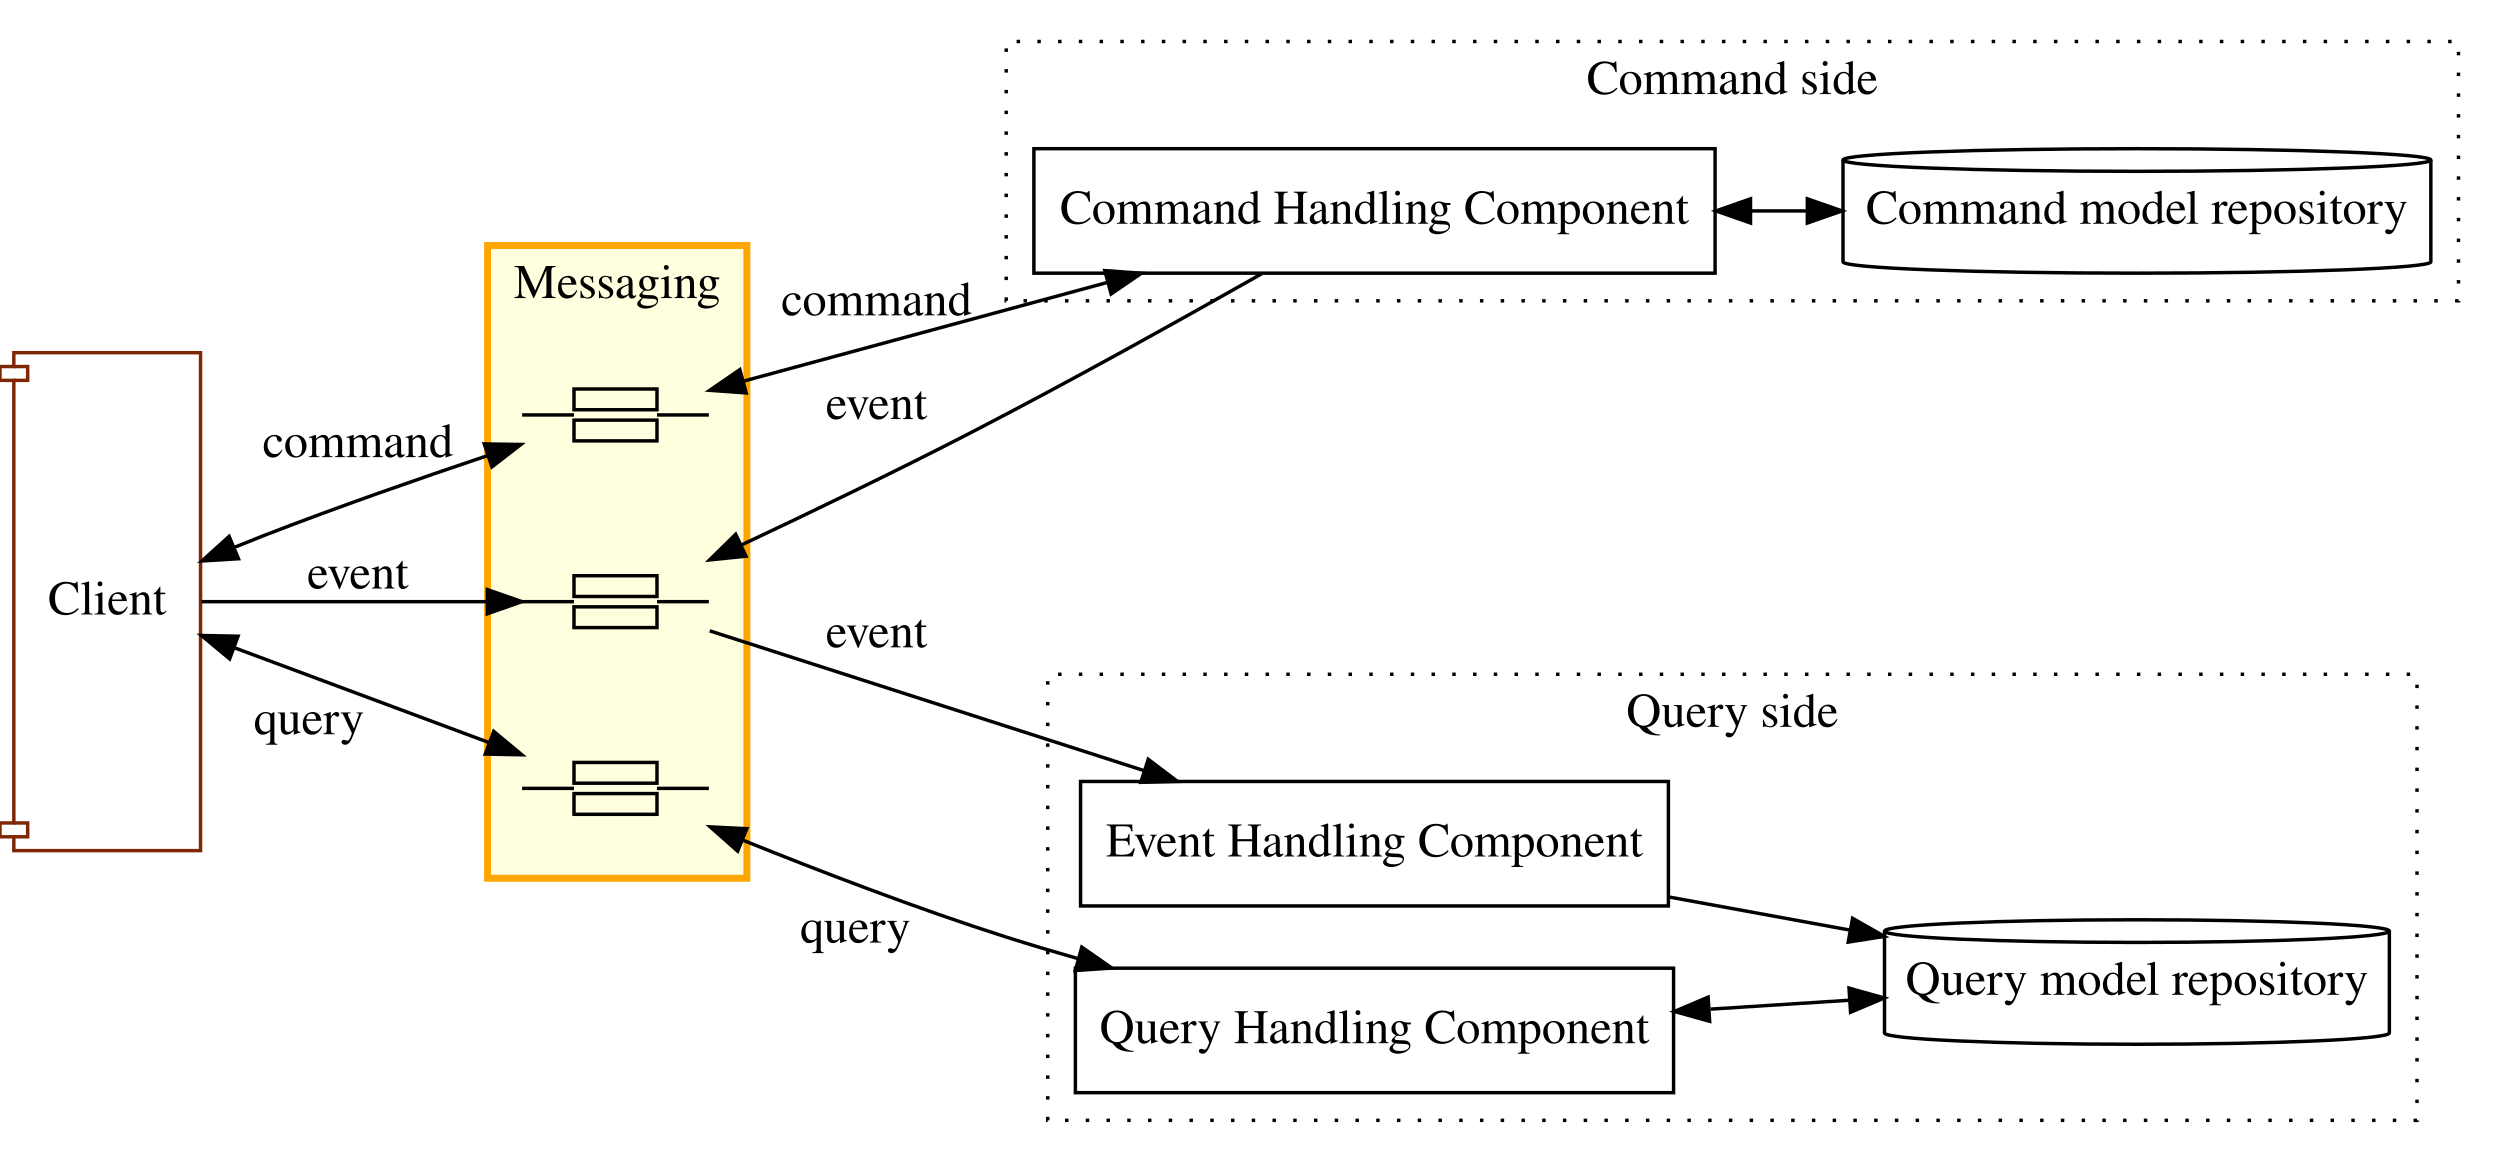
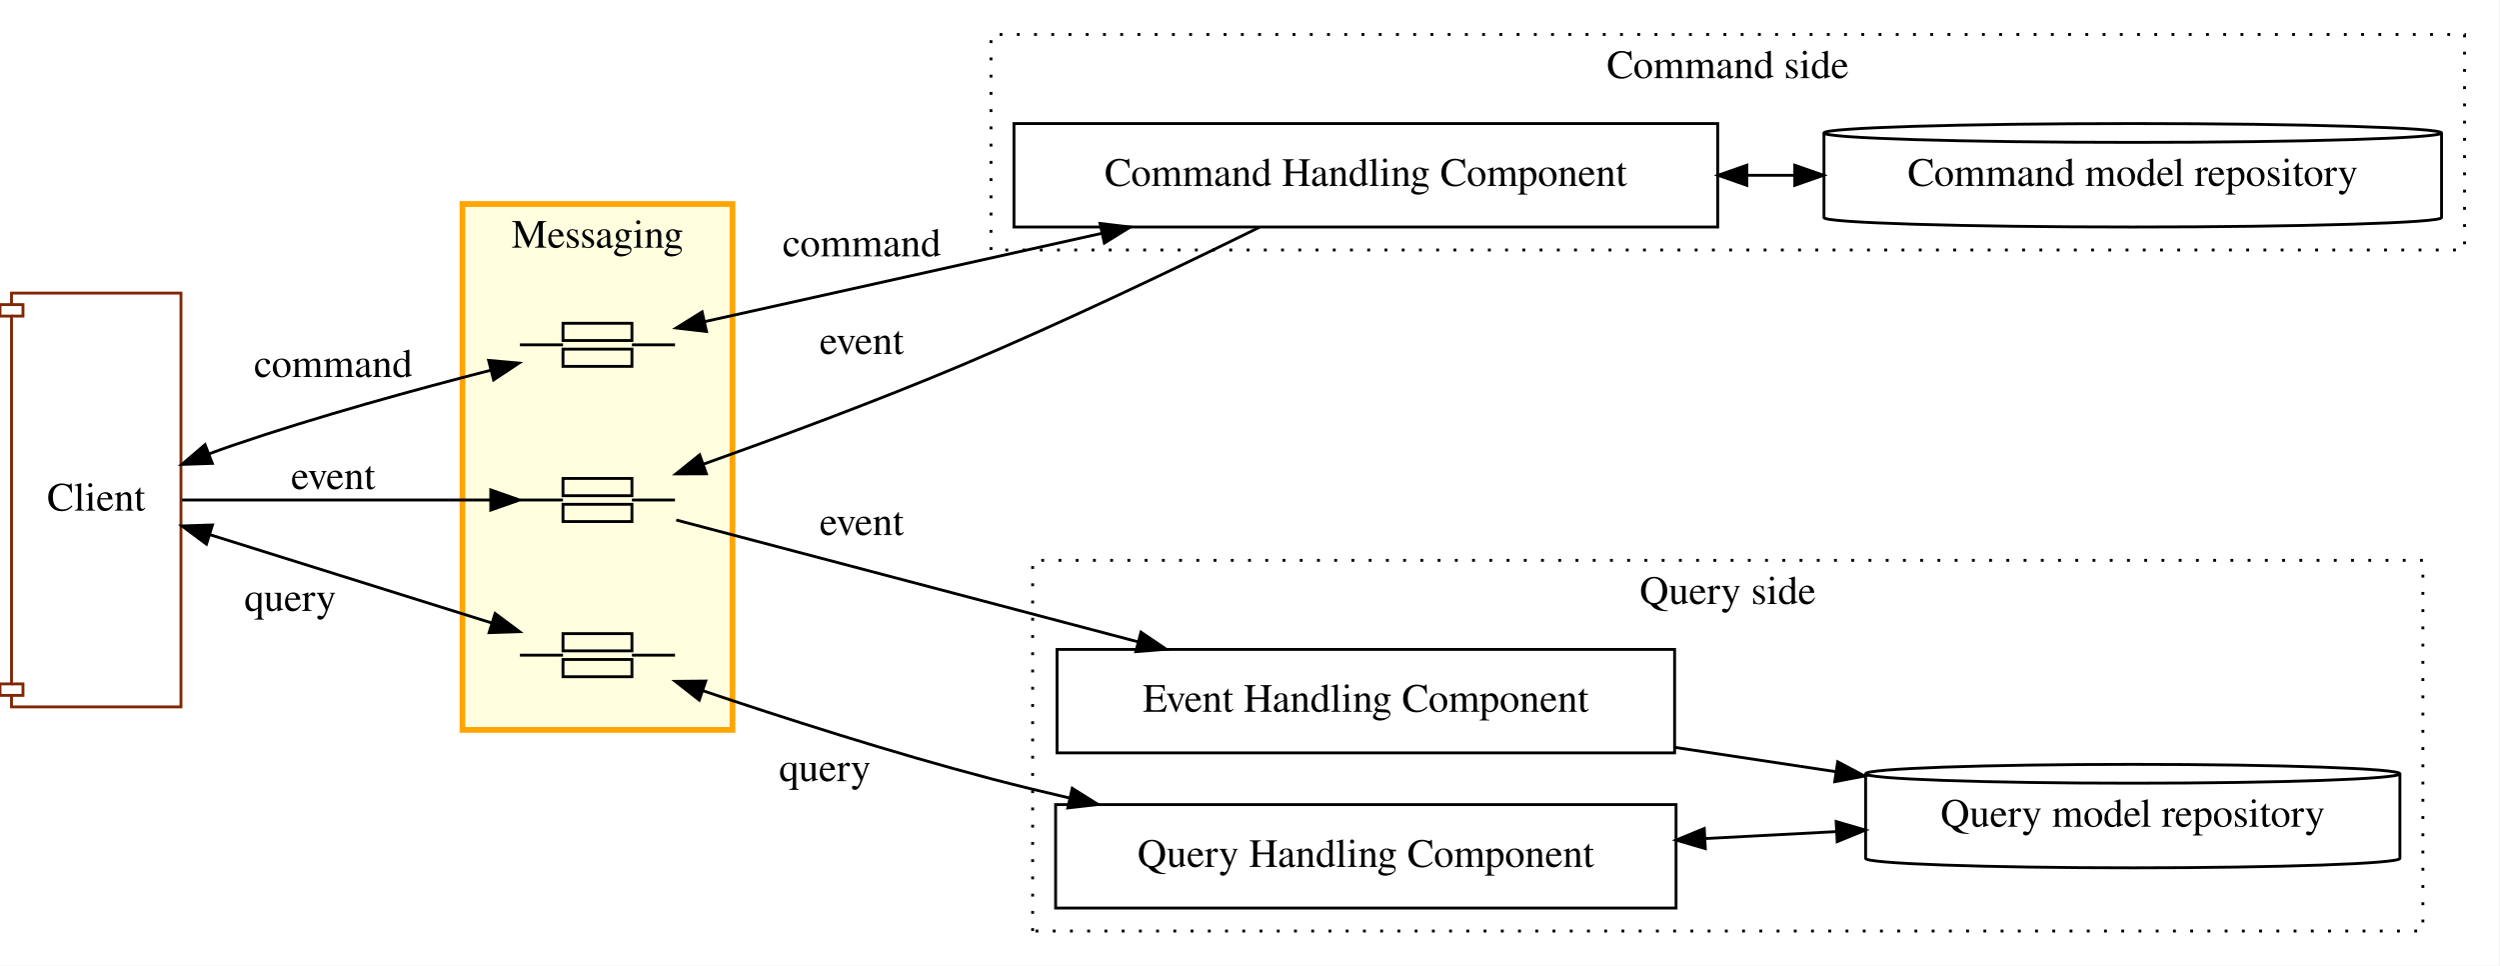
- <svg xmlns="http://www.w3.org/2000/svg" width="723pt" height="336pt" viewBox="0.00 0.00 723.00 336.00">
+ <svg xmlns="http://www.w3.org/2000/svg" width="870pt" height="336pt" viewBox="0.00 0.00 870.00 336.00">
  <g id="graph0" class="graph" transform="scale(1 1) rotate(0) translate(4 332)">
-     <polygon fill="white" stroke="transparent" points="-4,4 -4,-332 719,-332 719,4 -4,4" />
+     <polygon fill="white" stroke="transparent" points="-4,4 -4,-332 866,-332 866,4 -4,4" />
    <g id="clust1" class="cluster">
-       <polygon fill="none" stroke="black" stroke-dasharray="1,5" points="287,-245 287,-320 707,-320 707,-245 287,-245" />
-       <text text-anchor="middle" x="497" y="-304.8" font-family="Times,serif" font-size="14.00">Command side</text>
+       <polygon fill="none" stroke="black" stroke-dasharray="1,5" points="341,-245 341,-320 854,-320 854,-245 341,-245" />
+       <text text-anchor="middle" x="597.5" y="-304.8" font-family="Times,serif" font-size="14.00">Command side</text>
    </g>
    <g id="clust2" class="cluster">
-       <polygon fill="none" stroke="black" stroke-dasharray="1,5" points="299,-8 299,-137 695,-137 695,-8 299,-8" />
-       <text text-anchor="middle" x="497" y="-121.8" font-family="Times,serif" font-size="14.00">Query side</text>
+       <polygon fill="none" stroke="black" stroke-dasharray="1,5" points="355.5,-8 355.5,-137 839.5,-137 839.5,-8 355.5,-8" />
+       <text text-anchor="middle" x="597.5" y="-121.8" font-family="Times,serif" font-size="14.00">Query side</text>
    </g>
    <g id="clust3" class="cluster">
-       <polygon fill="lightyellow" stroke="orange" stroke-width="2" points="137,-78 137,-261 212,-261 212,-78 137,-78" />
-       <text text-anchor="middle" x="174.5" y="-245.8" font-family="Times,serif" font-size="14.00">Messaging</text>
+       <polygon fill="lightyellow" stroke="orange" stroke-width="2" points="157,-78 157,-261 251,-261 251,-78 157,-78" />
+       <text text-anchor="middle" x="204" y="-245.8" font-family="Times,serif" font-size="14.00">Messaging</text>
    </g>
    <g id="node1" class="node">
-       <polygon fill="white" stroke="black" points="492,-289 295,-289 295,-253 492,-253 492,-289" />
-       <text text-anchor="middle" x="393.5" y="-267.3" font-family="Times,serif" font-size="14.00">Command Handling Component</text>
+       <polygon fill="white" stroke="black" points="594,-289 349,-289 349,-253 594,-253 594,-289" />
+       <text text-anchor="middle" x="471.5" y="-267.3" font-family="Times,serif" font-size="14.00">Command Handling Component</text>
    </g>
    <g id="node2" class="node">
-       <path fill="white" stroke="black" d="M699,-285.73C699,-287.53 660.9,-289 614,-289 567.1,-289 529,-287.53 529,-285.73 529,-285.73 529,-256.27 529,-256.27 529,-254.47 567.1,-253 614,-253 660.9,-253 699,-254.47 699,-256.27 699,-256.27 699,-285.73 699,-285.73" />
-       <path fill="none" stroke="black" d="M699,-285.73C699,-283.92 660.9,-282.45 614,-282.45 567.1,-282.45 529,-283.92 529,-285.73" />
-       <text text-anchor="middle" x="614" y="-267.3" font-family="Times,serif" font-size="14.00">Command model repository</text>
+       <path fill="white" stroke="black" d="M846,-285.73C846,-287.53 797.82,-289 738.5,-289 679.18,-289 631,-287.53 631,-285.73 631,-285.73 631,-256.27 631,-256.27 631,-254.47 679.18,-253 738.5,-253 797.82,-253 846,-254.47 846,-256.27 846,-256.27 846,-285.73 846,-285.73" />
+       <path fill="none" stroke="black" d="M846,-285.73C846,-283.92 797.82,-282.45 738.5,-282.45 679.18,-282.45 631,-283.92 631,-285.73" />
+       <text text-anchor="middle" x="738.5" y="-267.3" font-family="Times,serif" font-size="14.00">Command model repository</text>
    </g>
    <g id="edge1" class="edge">
-       <path fill="none" stroke="black" d="M502.25,-271C507.66,-271 513.07,-271 518.44,-271" />
-       <polygon fill="black" stroke="black" points="502.25,-267.5 492.25,-271 502.25,-274.5 502.25,-267.5" />
-       <polygon fill="black" stroke="black" points="518.69,-274.5 528.69,-271 518.69,-267.5 518.69,-274.5" />
+       <path fill="none" stroke="black" d="M604.21,-271C609.64,-271 615.08,-271 620.49,-271" />
+       <polygon fill="black" stroke="black" points="604.14,-267.5 594.14,-271 604.14,-274.5 604.14,-267.5" />
+       <polygon fill="black" stroke="black" points="620.83,-274.5 630.83,-271 620.83,-267.5 620.83,-274.5" />
    </g>
    <g id="node9" class="node">
-       <polygon fill="none" stroke="black" points="162,-159.5 186,-159.5 186,-165.5 162,-165.5 162,-159.5" />
-       <polygon fill="none" stroke="black" points="162,-150.5 186,-150.5 186,-156.5 162,-156.5 162,-150.5" />
-       <polyline fill="none" stroke="black" points="186,-158 201,-158 " />
-       <polyline fill="none" stroke="black" points="147,-158 162,-158 " />
+       <polygon fill="none" stroke="black" points="192,-159.5 216,-159.5 216,-165.5 192,-165.5 192,-159.5" />
+       <polygon fill="none" stroke="black" points="192,-150.5 216,-150.5 216,-156.5 192,-156.5 192,-150.5" />
+       <polyline fill="none" stroke="black" points="216,-158 231,-158 " />
+       <polyline fill="none" stroke="black" points="177,-158 192,-158 " />
    </g>
    <g id="edge6" class="edge">
-       <path fill="none" stroke="black" d="M360.9,-252.84C337.84,-239.75 305.72,-221.84 277,-207 255.1,-195.68 230.17,-183.69 210.43,-174.4" />
-       <polygon fill="black" stroke="black" points="211.74,-171.15 201.2,-170.07 208.77,-177.49 211.74,-171.15" />
-       <text text-anchor="middle" x="249.5" y="-210.8" font-family="Times,serif" font-size="14.00">event</text>
+       <path fill="none" stroke="black" d="M434.46,-252.91C406.52,-239.14 366.67,-220.06 331,-205 301,-192.33 266.28,-179.52 240.9,-170.47" />
+       <polygon fill="black" stroke="black" points="241.91,-167.12 231.32,-167.08 239.58,-173.72 241.91,-167.12" />
+       <text text-anchor="middle" x="296" y="-208.8" font-family="Times,serif" font-size="14.00">event</text>
    </g>
    <g id="node4" class="node">
-       <polygon fill="white" stroke="black" points="478.5,-106 308.5,-106 308.5,-70 478.5,-70 478.5,-106" />
-       <text text-anchor="middle" x="393.5" y="-84.3" font-family="Times,serif" font-size="14.00">Event Handling Component</text>
+       <polygon fill="white" stroke="black" points="579,-106 364,-106 364,-70 579,-70 579,-106" />
+       <text text-anchor="middle" x="471.5" y="-84.3" font-family="Times,serif" font-size="14.00">Event Handling Component</text>
    </g>
    <g id="node6" class="node">
-       <path fill="white" stroke="black" d="M687,-62.73C687,-64.53 654.28,-66 614,-66 573.72,-66 541,-64.53 541,-62.73 541,-62.73 541,-33.27 541,-33.27 541,-31.47 573.72,-30 614,-30 654.28,-30 687,-31.47 687,-33.27 687,-33.27 687,-62.73 687,-62.73" />
-       <path fill="none" stroke="black" d="M687,-62.73C687,-60.92 654.28,-59.45 614,-59.45 573.72,-59.45 541,-60.92 541,-62.73" />
-       <text text-anchor="middle" x="614" y="-44.3" font-family="Times,serif" font-size="14.00">Query model repository</text>
+       <path fill="white" stroke="black" d="M831.5,-62.73C831.5,-64.53 789.82,-66 738.5,-66 687.18,-66 645.5,-64.53 645.5,-62.73 645.5,-62.73 645.5,-33.27 645.5,-33.27 645.5,-31.47 687.18,-30 738.5,-30 789.82,-30 831.5,-31.47 831.5,-33.27 831.5,-33.27 831.5,-62.73 831.5,-62.73" />
+       <path fill="none" stroke="black" d="M831.5,-62.73C831.5,-60.92 789.82,-59.45 738.5,-59.45 687.18,-59.45 645.5,-60.92 645.5,-62.73" />
+       <text text-anchor="middle" x="738.5" y="-44.3" font-family="Times,serif" font-size="14.00">Query model repository</text>
    </g>
    <g id="edge3" class="edge">
-       <path fill="none" stroke="black" d="M478.67,-72.59C495.85,-69.45 513.91,-66.14 531.02,-63.01" />
-       <polygon fill="black" stroke="black" points="531.76,-66.43 540.97,-61.19 530.5,-59.55 531.76,-66.43" />
+       <path fill="none" stroke="black" d="M579.14,-71.9C597.59,-69.12 616.73,-66.23 635.06,-63.46" />
+       <polygon fill="black" stroke="black" points="635.78,-66.89 645.15,-61.94 634.74,-59.97 635.78,-66.89" />
    </g>
    <g id="node5" class="node">
-       <polygon fill="white" stroke="black" points="480,-52 307,-52 307,-16 480,-16 480,-52" />
-       <text text-anchor="middle" x="393.5" y="-30.3" font-family="Times,serif" font-size="14.00">Query Handling Component</text>
+       <polygon fill="white" stroke="black" points="579.5,-52 363.5,-52 363.5,-16 579.5,-16 579.5,-52" />
+       <text text-anchor="middle" x="471.5" y="-30.3" font-family="Times,serif" font-size="14.00">Query Handling Component</text>
    </g>
    <g id="edge4" class="edge">
-       <path fill="none" stroke="black" d="M490.67,-40.16C503.99,-41.02 517.57,-41.89 530.61,-42.72" />
-       <polygon fill="black" stroke="black" points="490.43,-36.64 480.23,-39.49 489.99,-43.63 490.43,-36.64" />
-       <polygon fill="black" stroke="black" points="530.73,-46.24 540.93,-43.38 531.18,-39.25 530.73,-46.24" />
+       <path fill="none" stroke="black" d="M589.56,-40.18C604.76,-40.99 620.23,-41.8 635.17,-42.59" />
+       <polygon fill="black" stroke="black" points="589.69,-36.69 579.52,-39.65 589.32,-43.68 589.69,-36.69" />
+       <polygon fill="black" stroke="black" points="635.24,-46.1 645.41,-43.13 635.61,-39.11 635.24,-46.1" />
    </g>
    <g id="node8" class="node">
-       <polygon fill="none" stroke="black" points="162,-213.5 186,-213.5 186,-219.5 162,-219.5 162,-213.5" />
-       <polygon fill="none" stroke="black" points="162,-204.5 186,-204.5 186,-210.5 162,-210.5 162,-204.5" />
-       <polyline fill="none" stroke="black" points="186,-212 201,-212 " />
-       <polyline fill="none" stroke="black" points="147,-212 162,-212 " />
+       <polygon fill="none" stroke="black" points="192,-213.5 216,-213.5 216,-219.5 192,-219.5 192,-213.5" />
+       <polygon fill="none" stroke="black" points="192,-204.5 216,-204.5 216,-210.5 192,-210.5 192,-204.5" />
+       <polyline fill="none" stroke="black" points="216,-212 231,-212 " />
+       <polyline fill="none" stroke="black" points="177,-212 192,-212 " />
    </g>
    <g id="edge9" class="edge">
-       <path fill="none" stroke="black" d="M211.23,-221.83C239.76,-229.57 280.52,-240.62 316.17,-250.3" />
-       <polygon fill="black" stroke="black" points="211.8,-218.36 201.24,-219.12 209.97,-225.11 211.8,-218.36" />
-       <polygon fill="black" stroke="black" points="315.51,-253.74 326.08,-252.98 317.34,-246.99 315.51,-253.74" />
-       <text text-anchor="middle" x="249.5" y="-240.8" font-family="Times,serif" font-size="14.00">command</text>
+       <path fill="none" stroke="black" d="M241.5,-220.11C276.94,-227.99 332.17,-240.26 379.5,-250.78" />
+       <polygon fill="black" stroke="black" points="241.95,-216.63 231.43,-217.87 240.43,-223.46 241.95,-216.63" />
+       <polygon fill="black" stroke="black" points="378.95,-254.24 389.47,-252.99 380.47,-247.41 378.95,-254.24" />
+       <text text-anchor="middle" x="296" y="-242.8" font-family="Times,serif" font-size="14.00">command</text>
    </g>
    <g id="edge7" class="edge">
-       <path fill="none" stroke="black" d="M201.24,-149.56C232.16,-139.6 284.67,-122.7 326.86,-109.13" />
-       <polygon fill="black" stroke="black" points="328.07,-112.41 336.51,-106.02 325.92,-105.75 328.07,-112.41" />
-       <text text-anchor="middle" x="249.5" y="-144.8" font-family="Times,serif" font-size="14.00">event</text>
+       <path fill="none" stroke="black" d="M231.43,-151.03C268.53,-141.25 337.62,-123.03 392.02,-108.69" />
+       <polygon fill="black" stroke="black" points="393.22,-112 402,-106.06 391.43,-105.23 393.22,-112" />
+       <text text-anchor="middle" x="296" y="-145.8" font-family="Times,serif" font-size="14.00">event</text>
    </g>
    <g id="node10" class="node">
-       <polygon fill="none" stroke="black" points="162,-105.5 186,-105.5 186,-111.5 162,-111.5 162,-105.5" />
-       <polygon fill="none" stroke="black" points="162,-96.5 186,-96.5 186,-102.5 162,-102.5 162,-96.5" />
-       <polyline fill="none" stroke="black" points="186,-104 201,-104 " />
-       <polyline fill="none" stroke="black" points="147,-104 162,-104 " />
+       <polygon fill="none" stroke="black" points="192,-105.5 216,-105.5 216,-111.5 192,-111.5 192,-105.5" />
+       <polygon fill="none" stroke="black" points="192,-96.5 216,-96.5 216,-102.5 192,-102.5 192,-96.5" />
+       <polyline fill="none" stroke="black" points="216,-104 231,-104 " />
+       <polyline fill="none" stroke="black" points="177,-104 192,-104 " />
    </g>
    <g id="edge11" class="edge">
-       <path fill="none" stroke="black" d="M210.9,-89C232.69,-80.2 261.19,-69.23 287,-61 293.75,-58.85 300.78,-56.75 307.87,-54.73" />
-       <polygon fill="black" stroke="black" points="209.33,-85.85 201.39,-92.87 211.98,-92.34 209.33,-85.85" />
-       <polygon fill="black" stroke="black" points="308.86,-58.09 317.56,-52.03 306.98,-51.35 308.86,-58.09" />
-       <text text-anchor="middle" x="243.38" y="-59.39" font-family="Times,serif" font-size="14.00">query</text>
+       <path fill="none" stroke="black" d="M240.6,-91.66C267.87,-82.47 306.54,-70.02 341,-61 349.81,-58.69 359,-56.46 368.24,-54.32" />
+       <polygon fill="black" stroke="black" points="239.44,-88.36 231.1,-94.89 241.69,-94.99 239.44,-88.36" />
+       <polygon fill="black" stroke="black" points="369.29,-57.67 378.27,-52.04 367.74,-50.84 369.29,-57.67" />
+       <text text-anchor="middle" x="283.19" y="-60.17" font-family="Times,serif" font-size="14.00">query</text>
    </g>
    <g id="node11" class="node">
-       <polygon fill="none" stroke="#7f2704" points="54,-230 0,-230 0,-226 -4,-226 -4,-222 0,-222 0,-94 -4,-94 -4,-90 0,-90 0,-86 54,-86 54,-230" />
+       <polygon fill="none" stroke="#7f2704" points="59,-230 0,-230 0,-226 -4,-226 -4,-222 0,-222 0,-94 -4,-94 -4,-90 0,-90 0,-86 59,-86 59,-230" />
      <polyline fill="none" stroke="#7f2704" points="0,-226 4,-226 4,-222 0,-222 " />
      <polyline fill="none" stroke="#7f2704" points="0,-94 4,-94 4,-90 0,-90 " />
-       <text text-anchor="middle" x="27" y="-154.3" font-family="Times,serif" font-size="14.00">Client</text>
+       <text text-anchor="middle" x="29.5" y="-154.3" font-family="Times,serif" font-size="14.00">Client</text>
    </g>
    <g id="edge8" class="edge">
-       <path fill="none" stroke="black" d="M63.76,-173.7C66.54,-174.84 69.31,-175.95 72,-177 93.36,-185.3 117.61,-193.73 137,-200.24" />
-       <polygon fill="black" stroke="black" points="64.97,-170.41 54.39,-169.77 62.26,-176.87 64.97,-170.41" />
-       <polygon fill="black" stroke="black" points="136.05,-203.62 146.65,-203.46 138.27,-196.98 136.05,-203.62" />
-       <text text-anchor="middle" x="99.5" y="-199.8" font-family="Times,serif" font-size="14.00">command</text>
+       <path fill="none" stroke="black" d="M68.73,-174.03C71.51,-175.07 74.29,-176.07 77,-177 106.83,-187.2 141.38,-196.63 166.74,-203.13" />
+       <polygon fill="black" stroke="black" points="69.91,-170.74 59.32,-170.39 67.38,-177.26 69.91,-170.74" />
+       <polygon fill="black" stroke="black" points="166.11,-206.58 176.67,-205.64 167.83,-199.79 166.11,-206.58" />
+       <text text-anchor="middle" x="112" y="-200.8" font-family="Times,serif" font-size="14.00">command</text>
    </g>
    <g id="edge12" class="edge">
-       <path fill="none" stroke="black" d="M54.26,-158C77.36,-158 111.2,-158 136.85,-158" />
-       <polygon fill="black" stroke="black" points="136.94,-161.5 146.94,-158 136.94,-154.5 136.94,-161.5" />
-       <text text-anchor="middle" x="99.5" y="-161.8" font-family="Times,serif" font-size="14.00">event</text>
+       <path fill="none" stroke="black" d="M59.37,-158C88.84,-158 134.67,-158 166.61,-158" />
+       <polygon fill="black" stroke="black" points="166.86,-161.5 176.86,-158 166.86,-154.5 166.86,-161.5" />
+       <text text-anchor="middle" x="112" y="-161.8" font-family="Times,serif" font-size="14.00">event</text>
    </g>
    <g id="edge10" class="edge">
-       <path fill="none" stroke="black" d="M63.68,-144.71C86.14,-136.35 115.01,-125.6 137.44,-117.24" />
-       <polygon fill="black" stroke="black" points="62.41,-141.45 54.26,-148.22 64.85,-148.01 62.41,-141.45" />
-       <polygon fill="black" stroke="black" points="138.79,-120.48 146.94,-113.71 136.34,-113.92 138.79,-120.48" />
-       <text text-anchor="middle" x="85.37" y="-119.66" font-family="Times,serif" font-size="14.00">query</text>
+       <path fill="none" stroke="black" d="M69.1,-145.92C98.47,-136.72 138.59,-124.16 167.24,-115.19" />
+       <polygon fill="black" stroke="black" points="67.87,-142.63 59.37,-148.96 69.96,-149.31 67.87,-142.63" />
+       <polygon fill="black" stroke="black" points="168.36,-118.51 176.86,-112.18 166.27,-111.83 168.36,-118.51" />
+       <text text-anchor="middle" x="97.04" y="-119.4" font-family="Times,serif" font-size="14.00">query</text>
    </g>
  </g>
</svg>
